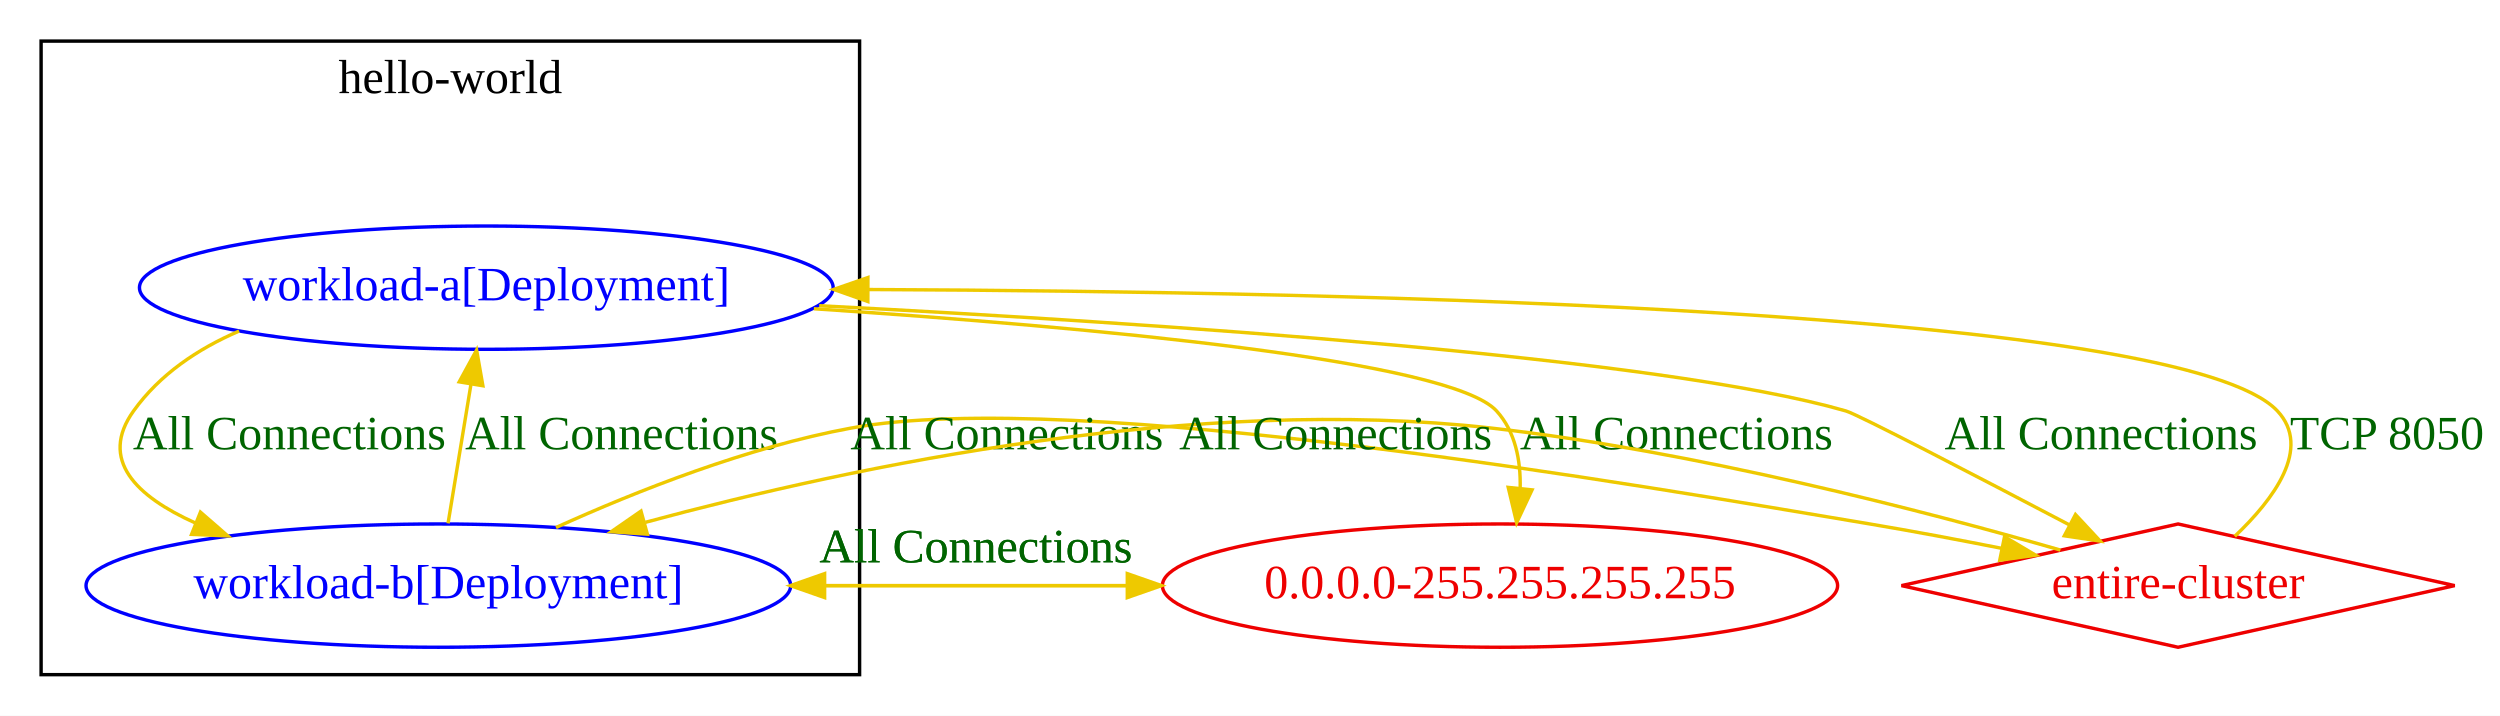
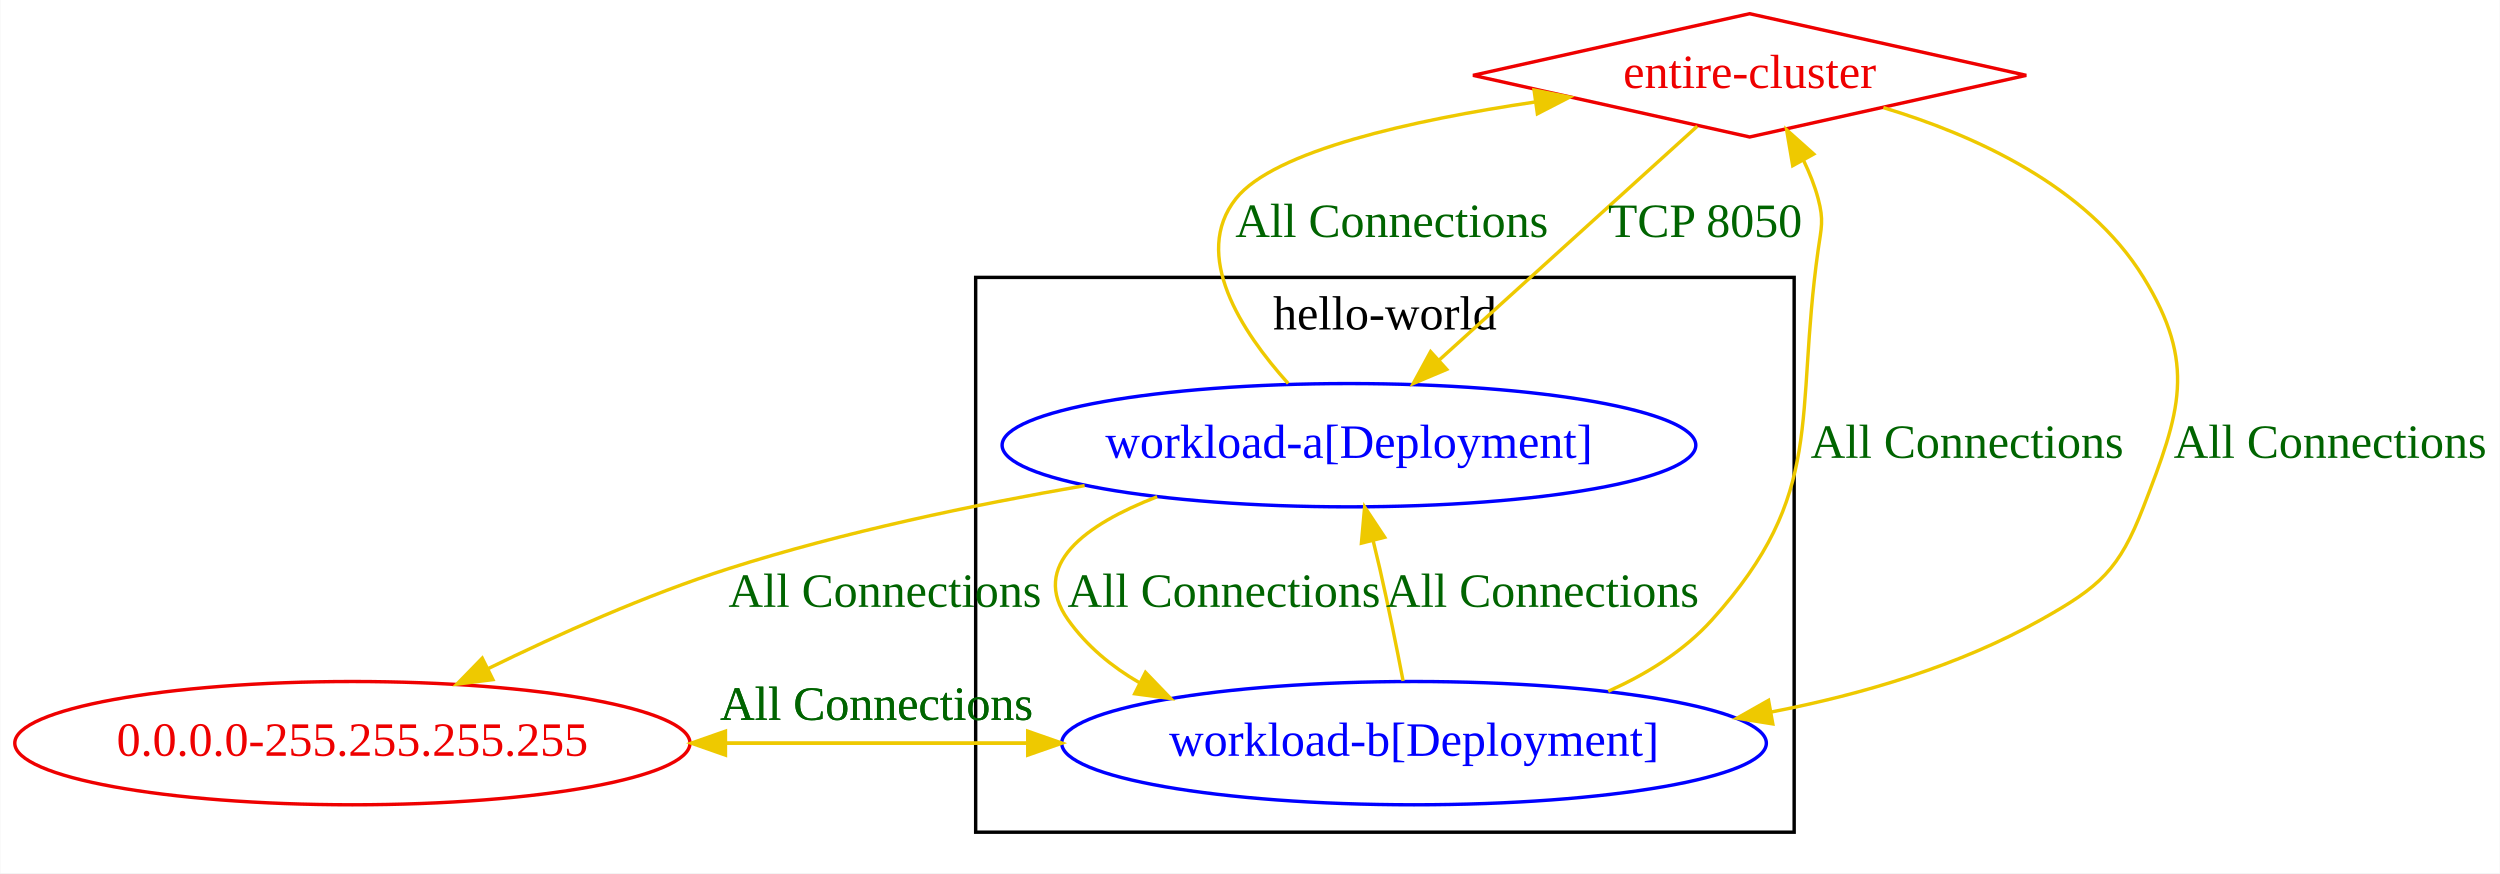
- <svg xmlns="http://www.w3.org/2000/svg" width="730pt" height="209pt" viewBox="0.00 0.00 730.00 209.00">
-   <g id="graph0" class="graph" transform="scale(1 1) rotate(0) translate(4 205)">
-     <polygon fill="white" stroke="transparent" points="-4,4 -4,-205 726,-205 726,4 -4,4" />
+ <svg xmlns="http://www.w3.org/2000/svg" width="730pt" height="255pt" viewBox="0.00 0.00 729.79 255.00">
+   <g id="graph0" class="graph" transform="scale(1 1) rotate(0) translate(4 251)">
+     <polygon fill="white" stroke="transparent" points="-4,4 -4,-251 725.79,-251 725.79,4 -4,4" />
    <g id="clust1" class="cluster">
-       <polygon fill="none" stroke="black" points="8,-8 8,-193 247,-193 247,-8 8,-8" />
-       <text text-anchor="middle" x="127.5" y="-177.8" font-family="Times New Roman,serif" font-size="14.00">hello-world</text>
+       <polygon fill="none" stroke="black" points="280.79,-8 280.79,-170 519.79,-170 519.79,-8 280.79,-8" />
+       <text text-anchor="middle" x="400.29" y="-154.8" font-family="Times New Roman,serif" font-size="14.00">hello-world</text>
    </g>
    <g id="node1" class="node">
-       <ellipse fill="none" stroke="blue" cx="138" cy="-121" rx="101.28" ry="18" />
-       <text text-anchor="middle" x="138" y="-117.3" font-family="Times New Roman,serif" font-size="14.00" fill="blue">workload-a[Deployment]</text>
+       <ellipse fill="none" stroke="blue" cx="389.79" cy="-121" rx="101.28" ry="18" />
+       <text text-anchor="middle" x="389.79" y="-117.3" font-family="Times New Roman,serif" font-size="14.00" fill="blue">workload-a[Deployment]</text>
    </g>
    <g id="node2" class="node">
-       <ellipse fill="none" stroke="blue" cx="124" cy="-34" rx="102.88" ry="18" />
-       <text text-anchor="middle" x="124" y="-30.3" font-family="Times New Roman,serif" font-size="14.00" fill="blue">workload-b[Deployment]</text>
+       <ellipse fill="none" stroke="blue" cx="408.79" cy="-34" rx="102.88" ry="18" />
+       <text text-anchor="middle" x="408.79" y="-30.3" font-family="Times New Roman,serif" font-size="14.00" fill="blue">workload-b[Deployment]</text>
    </g>
    <g id="edge6" class="edge">
-       <path fill="none" stroke="#eec900" d="M65.82,-108.33C53.73,-103.13 42.64,-95.67 35,-85 24.8,-70.77 35.73,-60.07 52.99,-52.31" />
-       <polygon fill="#eec900" stroke="#eec900" points="54.53,-55.46 62.52,-48.51 51.93,-48.96 54.53,-55.46" />
-       <text text-anchor="middle" x="80.5" y="-73.8" font-family="Times New Roman,serif" font-size="14.00" fill="darkgreen">All Connections</text>
+       <path fill="none" stroke="#eec900" d="M333.78,-105.95C312.77,-97.8 296.43,-85.96 307.79,-70 313.24,-62.34 320.5,-56.34 328.62,-51.64" />
+       <polygon fill="#eec900" stroke="#eec900" points="330.38,-54.67 337.73,-47.04 327.23,-48.43 330.38,-54.67" />
+       <text text-anchor="middle" x="353.29" y="-73.8" font-family="Times New Roman,serif" font-size="14.00" fill="darkgreen">All Connections</text>
    </g>
    <g id="node3" class="node">
-       <ellipse fill="none" stroke="#ee0000" cx="434" cy="-34" rx="98.58" ry="18" />
-       <text text-anchor="middle" x="434" y="-30.3" font-family="Times New Roman,serif" font-size="14.00" fill="#ee0000">0.0.0.0-255.255.255.255</text>
+       <ellipse fill="none" stroke="#ee0000" cx="98.79" cy="-34" rx="98.58" ry="18" />
+       <text text-anchor="middle" x="98.79" y="-30.3" font-family="Times New Roman,serif" font-size="14.00" fill="#ee0000">0.0.0.0-255.255.255.255</text>
    </g>
    <g id="edge4" class="edge">
-       <path fill="none" stroke="#eec900" d="M233.65,-114.84C314.6,-109.48 419.6,-99.78 433,-85 438.49,-78.94 440.08,-70.57 439.89,-62.41" />
-       <polygon fill="#eec900" stroke="#eec900" points="443.36,-61.96 438.86,-52.37 436.4,-62.68 443.36,-61.96" />
-       <text text-anchor="middle" x="485.5" y="-73.8" font-family="Times New Roman,serif" font-size="14.00" fill="darkgreen">All Connections</text>
+       <path fill="none" stroke="#eec900" d="M312.61,-109.2C280.12,-103.59 242.18,-95.65 208.79,-85 184.7,-77.31 158.91,-65.78 138.36,-55.73" />
+       <polygon fill="#eec900" stroke="#eec900" points="139.82,-52.55 129.31,-51.23 136.71,-58.82 139.82,-52.55" />
+       <text text-anchor="middle" x="254.29" y="-73.8" font-family="Times New Roman,serif" font-size="14.00" fill="darkgreen">All Connections</text>
    </g>
    <g id="node4" class="node">
-       <polygon fill="none" stroke="#ee0000" points="632,-52 551.23,-34 632,-16 712.77,-34 632,-52" />
-       <text text-anchor="middle" x="632" y="-30.3" font-family="Times New Roman,serif" font-size="14.00" fill="#ee0000">entire-cluster</text>
+       <polygon fill="none" stroke="#ee0000" points="506.79,-247 426.02,-229 506.79,-211 587.56,-229 506.79,-247" />
+       <text text-anchor="middle" x="506.79" y="-225.3" font-family="Times New Roman,serif" font-size="14.00" fill="#ee0000">entire-cluster</text>
    </g>
    <g id="edge5" class="edge">
-       <path fill="none" stroke="#eec900" d="M235.21,-115.73C334.25,-110.62 480.75,-100.71 535,-85 538.52,-83.98 573.23,-65.92 600.14,-51.8" />
-       <polygon fill="#eec900" stroke="#eec900" points="602.04,-54.75 609.26,-47 598.78,-48.55 602.04,-54.75" />
-       <text text-anchor="middle" x="609.5" y="-73.8" font-family="Times New Roman,serif" font-size="14.00" fill="darkgreen">All Connections</text>
+       <path fill="none" stroke="#eec900" d="M372.05,-139.02C358.36,-154.24 343.78,-176.6 356.79,-193 367.88,-206.98 408.17,-215.89 444.21,-221.23" />
+       <polygon fill="#eec900" stroke="#eec900" points="443.84,-224.71 454.23,-222.64 444.81,-217.78 443.84,-224.71" />
+       <text text-anchor="middle" x="402.29" y="-181.8" font-family="Times New Roman,serif" font-size="14.00" fill="darkgreen">All Connections</text>
    </g>
    <g id="edge9" class="edge">
-       <path fill="none" stroke="#eec900" d="M126.83,-52.18C128.74,-63.81 131.32,-79.42 133.51,-92.73" />
-       <polygon fill="#eec900" stroke="#eec900" points="130.09,-93.5 135.17,-102.8 137,-92.36 130.09,-93.5" />
-       <text text-anchor="middle" x="177.5" y="-73.8" font-family="Times New Roman,serif" font-size="14.00" fill="darkgreen">All Connections</text>
+       <path fill="none" stroke="#eec900" d="M405.6,-52.17C403.74,-61.84 401.27,-74.13 398.79,-85 398.18,-87.66 397.52,-90.43 396.84,-93.19" />
+       <polygon fill="#eec900" stroke="#eec900" points="393.43,-92.4 394.37,-102.96 400.22,-94.12 393.43,-92.4" />
+       <text text-anchor="middle" x="446.29" y="-73.8" font-family="Times New Roman,serif" font-size="14.00" fill="darkgreen">All Connections</text>
    </g>
    <g id="edge7" class="edge">
-       <path fill="none" stroke="#eec900" d="M226.79,-34C258.28,-34 293.03,-34 324.92,-34" />
-       <polygon fill="#eec900" stroke="#eec900" points="325.17,-37.5 335.17,-34 325.17,-30.5 325.17,-37.5" />
-       <text text-anchor="middle" x="280.95" y="-40.8" font-family="Times New Roman,serif" font-size="14.00" fill="darkgreen">All Connections</text>
+       <path fill="none" stroke="#eec900" d="M305.99,-34C274.54,-34 239.83,-34 207.97,-34" />
+       <polygon fill="#eec900" stroke="#eec900" points="207.73,-30.5 197.73,-34 207.73,-37.5 207.73,-30.5" />
+       <text text-anchor="middle" x="251.84" y="-40.8" font-family="Times New Roman,serif" font-size="14.00" fill="darkgreen">All Connections</text>
    </g>
    <g id="edge8" class="edge">
-       <path fill="none" stroke="#eec900" d="M158.35,-50.97C181.94,-61.65 214.33,-74.44 244.5,-80 309.8,-92.04 476.51,-62.98 542,-52 554.52,-49.9 567.97,-47.36 580.56,-44.87" />
-       <polygon fill="#eec900" stroke="#eec900" points="581.32,-48.28 590.43,-42.88 579.93,-41.42 581.32,-48.28" />
-       <text text-anchor="middle" x="290" y="-73.8" font-family="Times New Roman,serif" font-size="14.00" fill="darkgreen">All Connections</text>
+       <path fill="none" stroke="#eec900" d="M465.5,-49.15C476.76,-54.17 487.61,-60.93 495.79,-70 529.24,-107.08 519.83,-128.55 526.79,-178 527.72,-184.6 528.5,-186.56 526.79,-193 525.8,-196.74 524.3,-200.49 522.57,-204.08" />
+       <polygon fill="#eec900" stroke="#eec900" points="519.37,-202.63 517.59,-213.08 525.5,-206.02 519.37,-202.63" />
+       <text text-anchor="middle" x="570.29" y="-117.3" font-family="Times New Roman,serif" font-size="14.00" fill="darkgreen">All Connections</text>
    </g>
    <g id="edge1" class="edge">
-       <path fill="none" stroke="#eec900" d="M335.17,-34C303.96,-34 269.25,-34 237.13,-34" />
-       <polygon fill="#eec900" stroke="#eec900" points="236.79,-30.5 226.79,-34 236.79,-37.5 236.79,-30.5" />
-       <text text-anchor="middle" x="280.95" y="-40.8" font-family="Times New Roman,serif" font-size="14.00" fill="darkgreen">All Connections</text>
+       <path fill="none" stroke="#eec900" d="M197.73,-34C228.91,-34 263.58,-34 295.67,-34" />
+       <polygon fill="#eec900" stroke="#eec900" points="295.99,-37.5 305.99,-34 295.99,-30.5 295.99,-37.5" />
+       <text text-anchor="middle" x="251.84" y="-40.8" font-family="Times New Roman,serif" font-size="14.00" fill="darkgreen">All Connections</text>
    </g>
    <g id="edge2" class="edge">
-       <path fill="none" stroke="#eec900" d="M648.55,-48.4C659.87,-59.14 671.15,-74.15 661,-85 633.55,-114.35 394.99,-119.86 249.72,-120.46" />
-       <polygon fill="#eec900" stroke="#eec900" points="249.41,-116.96 239.42,-120.49 249.43,-123.96 249.41,-116.96" />
-       <text text-anchor="middle" x="693" y="-73.8" font-family="Times New Roman,serif" font-size="14.00" fill="darkgreen">TCP 8050</text>
+       <path fill="none" stroke="#eec900" d="M491.5,-214.14C472.35,-196.8 439.26,-166.82 416.04,-145.78" />
+       <polygon fill="#eec900" stroke="#eec900" points="418.33,-143.14 408.57,-139.02 413.63,-148.32 418.33,-143.14" />
+       <text text-anchor="middle" x="493.79" y="-181.8" font-family="Times New Roman,serif" font-size="14.00" fill="darkgreen">TCP 8050</text>
    </g>
    <g id="edge3" class="edge">
-       <path fill="none" stroke="#eec900" d="M597.64,-44.38C558.03,-55.76 490.76,-73.29 431.5,-80 345.38,-89.75 246.33,-69.18 184.44,-52.48" />
-       <polygon fill="#eec900" stroke="#eec900" points="185.03,-49.01 174.46,-49.73 183.17,-55.76 185.03,-49.01" />
-       <text text-anchor="middle" x="386" y="-73.8" font-family="Times New Roman,serif" font-size="14.00" fill="darkgreen">All Connections</text>
+       <path fill="none" stroke="#eec900" d="M545.84,-219.57C572.29,-211.61 605.32,-196.75 621.79,-170 637.4,-144.64 632.53,-130.77 621.79,-103 614.64,-84.51 609.08,-79.69 591.79,-70 567.92,-56.62 539.84,-48.26 512.93,-43.06" />
+       <polygon fill="#eec900" stroke="#eec900" points="513.55,-39.62 503.09,-41.29 512.31,-46.5 513.55,-39.62" />
+       <text text-anchor="middle" x="676.29" y="-117.3" font-family="Times New Roman,serif" font-size="14.00" fill="darkgreen">All Connections</text>
    </g>
  </g>
</svg>
